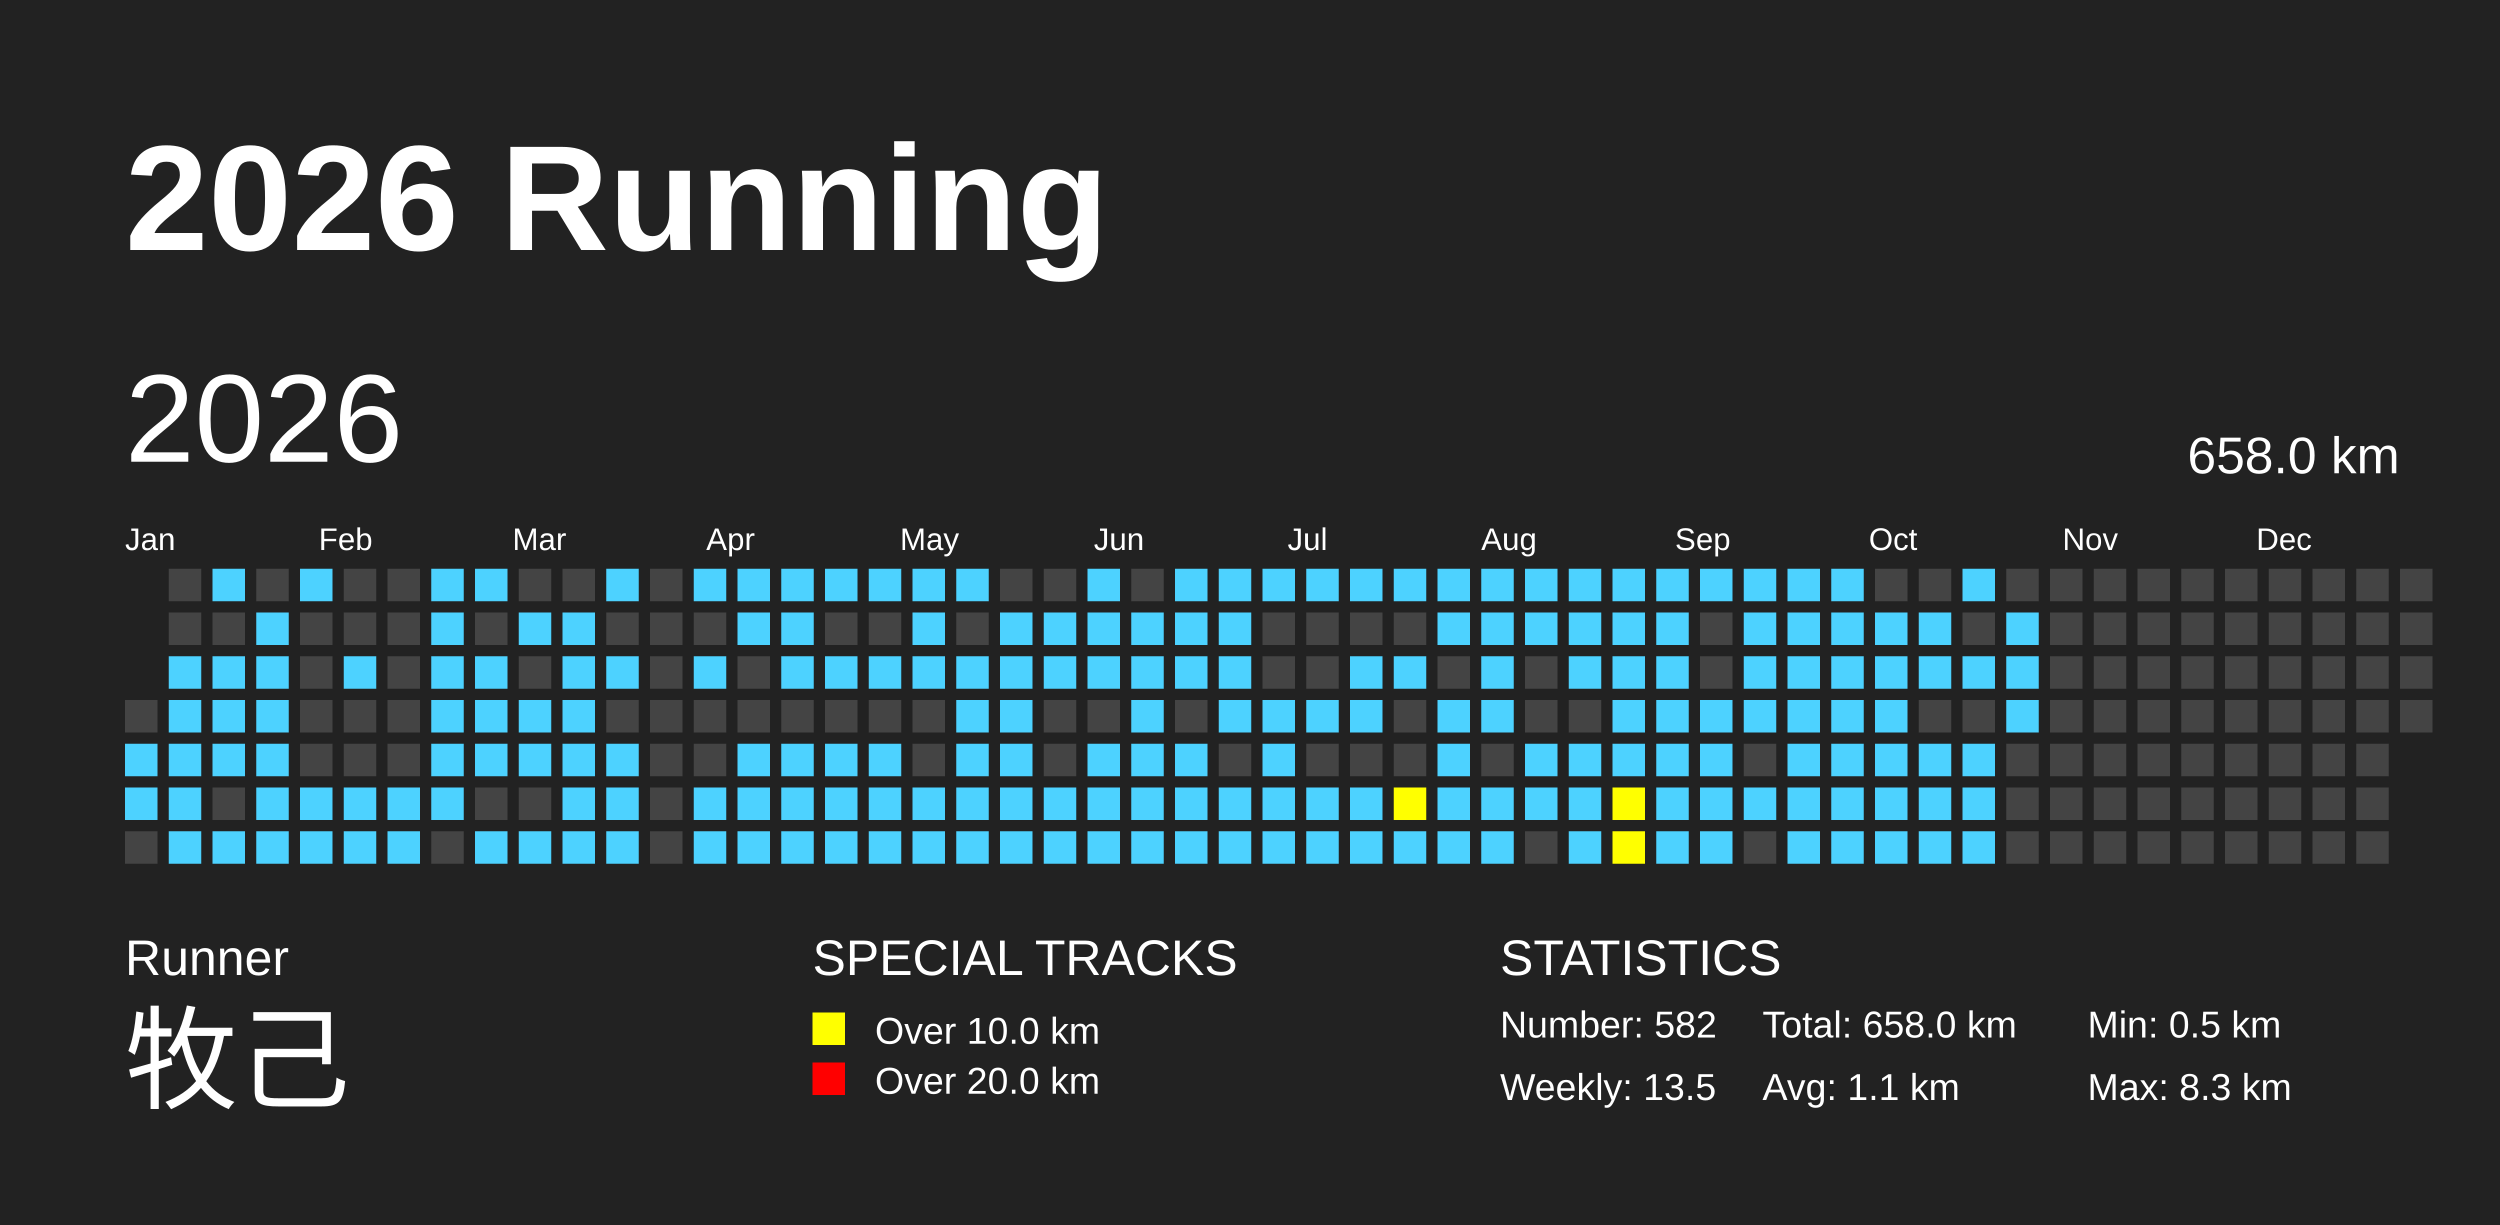
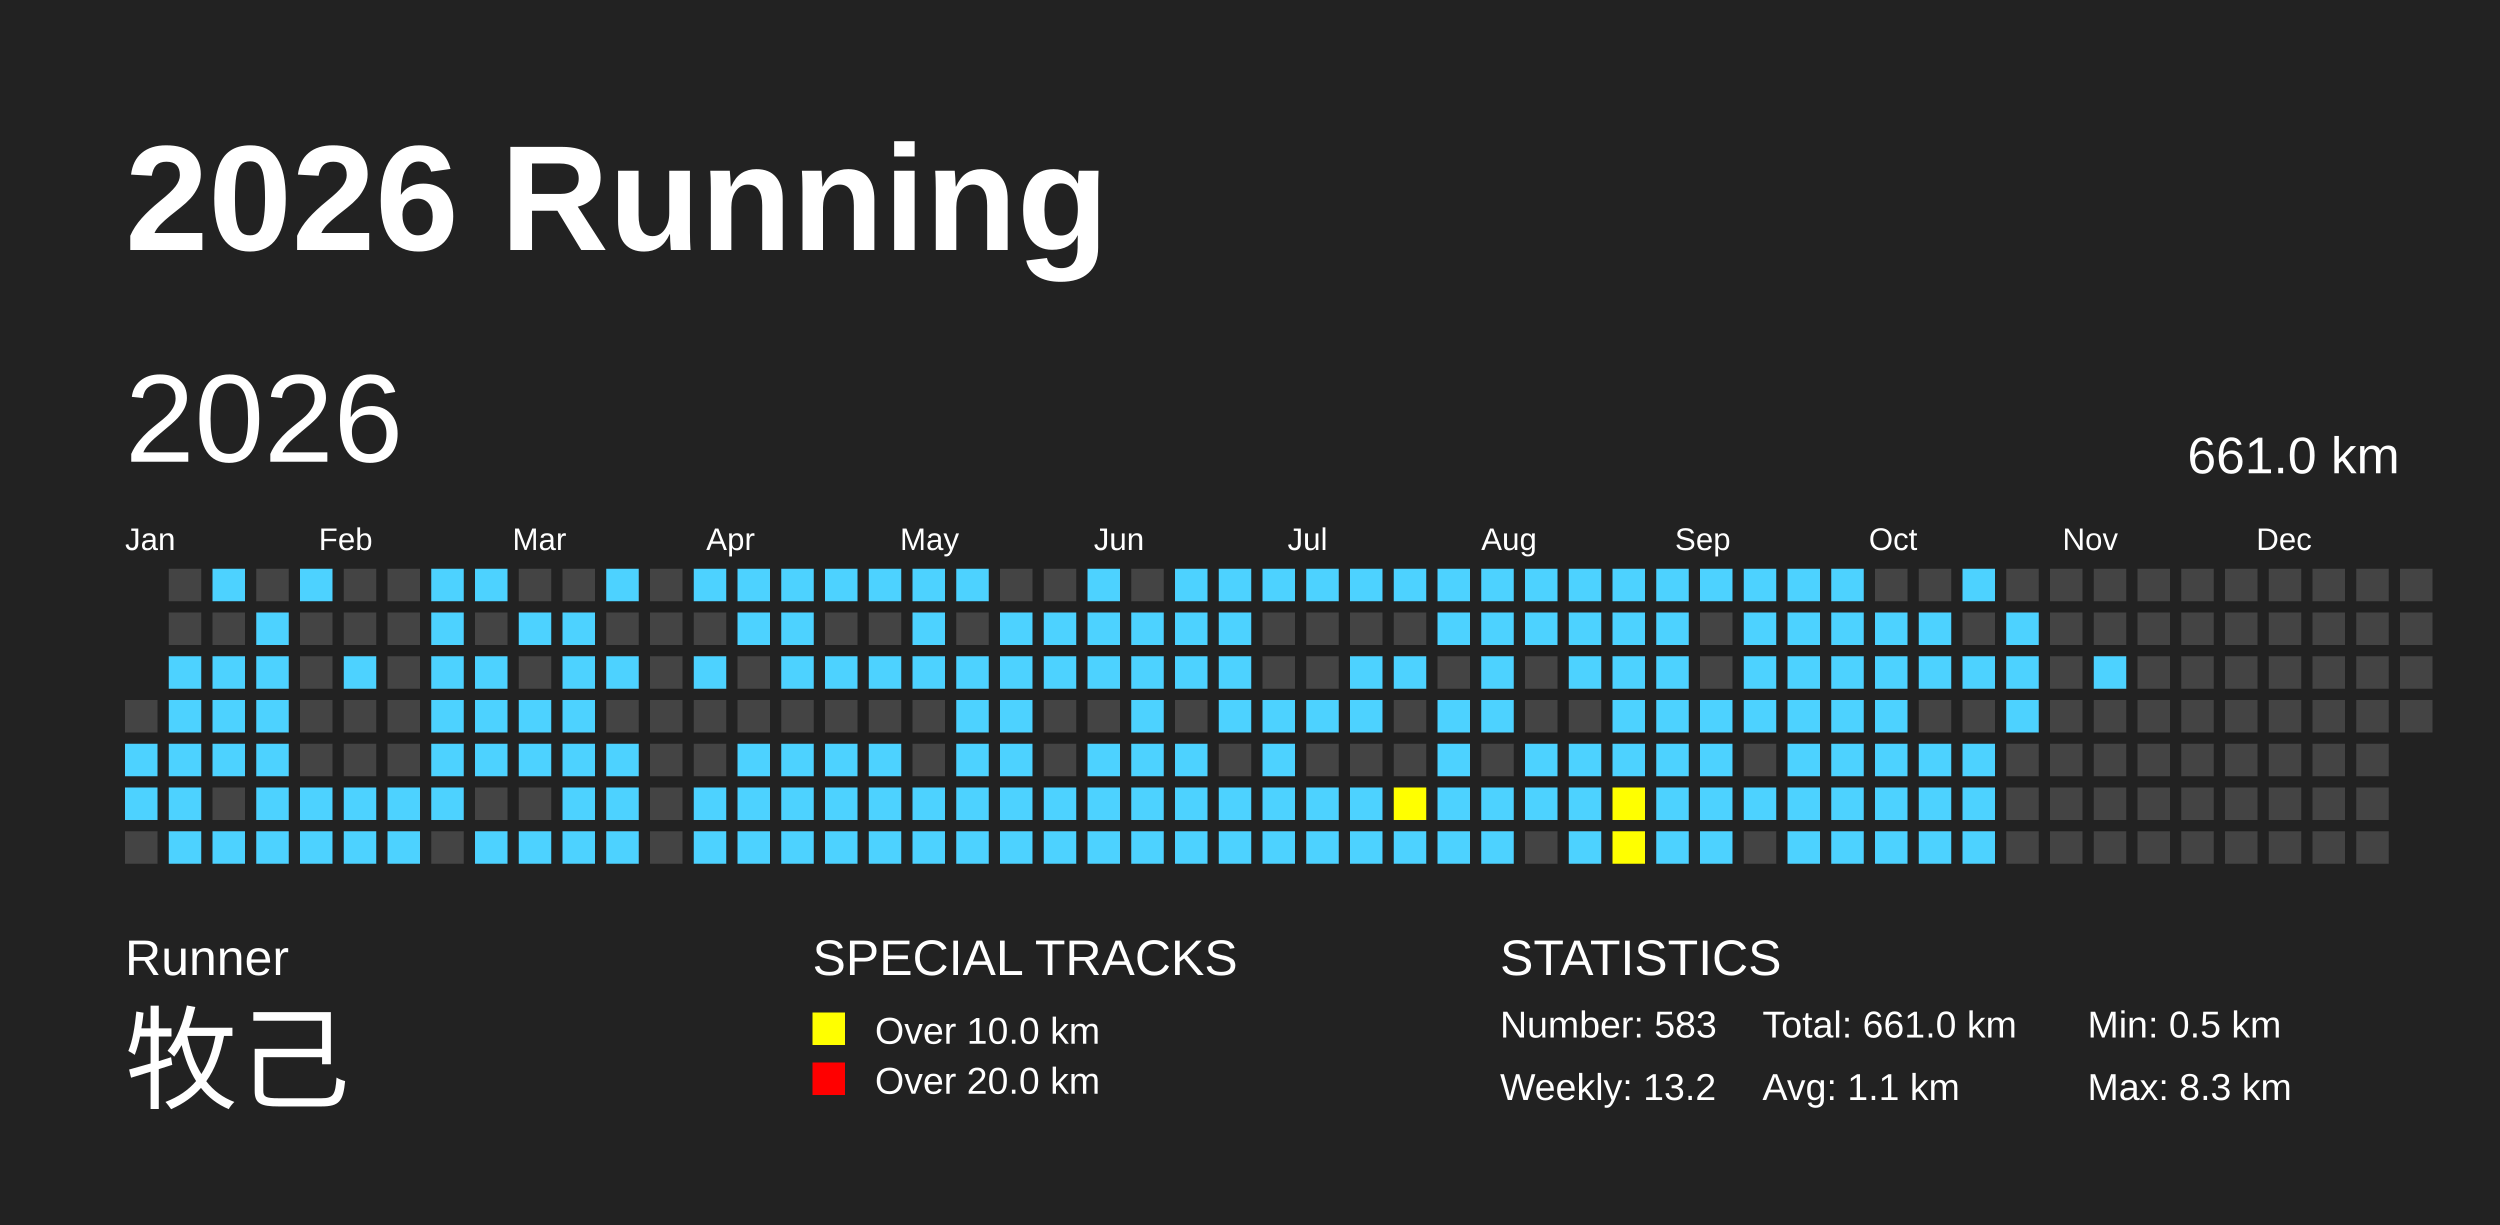
<svg xmlns="http://www.w3.org/2000/svg" baseProfile="full" height="98mm" version="1.1" viewBox="0,0,200,98" width="200mm">
  <defs>
    <pattern height="2" id="indoor-stripe" patternUnits="userSpaceOnUse" width="2">
      <line stroke="white" stroke-opacity="0.45" stroke-width="0.5" x1="0" x2="2" y1="2" y2="0" />
    </pattern>
  </defs>
  <rect fill="#222222" height="98" width="200" x="0" y="0" />
  <text fill="#FFFFFF" style="font-size:12px; font-family:Arial; font-weight:bold;" x="10" y="20">2026 Running</text>
  <text fill="#FFFFFF" style="font-size:4px; font-family:Arial" x="10" y="78">Runner</text>
  <text fill="#FFFFFF" style="font-size:9px; font-family:Arial" x="10" y="88">牧己</text>
  <text fill="#FFFFFF" style="font-size:4px; font-family:Arial" x="65" y="78">SPECIAL TRACKS</text>
  <rect fill="yellow" height="2.6" width="2.6" x="65" y="81" />
  <text fill="#FFFFFF" style="font-size:3px; font-family:Arial" x="70" y="83.5">Over 10.0 km</text>
  <rect fill="red" height="2.6" width="2.6" x="65" y="85" />
  <text fill="#FFFFFF" style="font-size:3px; font-family:Arial" x="70" y="87.5">Over 20.0 km</text>
  <text fill="#FFFFFF" style="font-size:4px; font-family:Arial" x="120" y="78">STATISTICS</text>
-   <text fill="#FFFFFF" style="font-size:3px; font-family:Arial" x="120" y="83">Number: 582</text>
-   <text fill="#FFFFFF" style="font-size:3px; font-family:Arial" x="120" y="88">Weekly: 13.5</text>
-   <text fill="#FFFFFF" style="font-size:3px; font-family:Arial" x="141" y="83">Total: 658.0 km</text>
+   <text fill="#FFFFFF" style="font-size:3px; font-family:Arial" x="120" y="83">Number: 583</text>
+   <text fill="#FFFFFF" style="font-size:3px; font-family:Arial" x="120" y="88">Weekly: 13.2</text>
+   <text fill="#FFFFFF" style="font-size:3px; font-family:Arial" x="141" y="83">Total: 661.0 km</text>
  <text fill="#FFFFFF" style="font-size:3px; font-family:Arial" x="141" y="88">Avg: 1.1 km</text>
  <text fill="#FFFFFF" style="font-size:3px; font-family:Arial" x="167" y="83">Min: 0.5 km</text>
  <text fill="#FFFFFF" style="font-size:3px; font-family:Arial" x="167" y="88">Max: 8.3 km</text>
  <text dominant-baseline="hanging" fill="#FFFFFF" style="font-size:10.0px; font-family:Arial;" x="10" y="30">2026</text>
-   <text dominant-baseline="hanging" fill="#FFFFFF" style="font-size:4.125px; font-family:Arial;" x="175" y="35">658.0 km</text>
+   <text dominant-baseline="hanging" fill="#FFFFFF" style="font-size:4.125px; font-family:Arial;" x="175" y="35">661.0 km</text>
  <text fill="#FFFFFF" style="font-size:2.5px; font-family:Arial" x="10.0" y="44">Jan</text>
  <text fill="#FFFFFF" style="font-size:2.5px; font-family:Arial" x="25.5" y="44">Feb</text>
  <text fill="#FFFFFF" style="font-size:2.5px; font-family:Arial" x="41.0" y="44">Mar</text>
  <text fill="#FFFFFF" style="font-size:2.5px; font-family:Arial" x="56.5" y="44">Apr</text>
  <text fill="#FFFFFF" style="font-size:2.5px; font-family:Arial" x="72.0" y="44">May</text>
  <text fill="#FFFFFF" style="font-size:2.5px; font-family:Arial" x="87.5" y="44">Jun</text>
  <text fill="#FFFFFF" style="font-size:2.5px; font-family:Arial" x="103.0" y="44">Jul</text>
  <text fill="#FFFFFF" style="font-size:2.5px; font-family:Arial" x="118.5" y="44">Aug</text>
  <text fill="#FFFFFF" style="font-size:2.5px; font-family:Arial" x="134.0" y="44">Sep</text>
  <text fill="#FFFFFF" style="font-size:2.5px; font-family:Arial" x="149.5" y="44">Oct</text>
  <text fill="#FFFFFF" style="font-size:2.5px; font-family:Arial" x="165.0" y="44">Nov</text>
  <text fill="#FFFFFF" style="font-size:2.5px; font-family:Arial" x="180.5" y="44">Dec</text>
  <rect fill="#444444" height="2.6" width="2.6" x="10.0" y="56.0" />
  <rect fill="#4DD2FF" height="2.6" width="2.6" x="10.0" y="59.5" />
  <rect fill="#4DD2FF" height="2.6" width="2.6" x="10.0" y="63.0" />
  <rect fill="#444444" height="2.6" width="2.6" x="10.0" y="66.5" />
  <rect fill="#444444" height="2.6" width="2.6" x="13.5" y="45.5" />
  <rect fill="#444444" height="2.6" width="2.6" x="13.5" y="49.0" />
  <rect fill="#4DD2FF" height="2.6" width="2.6" x="13.5" y="52.5" />
  <rect fill="#4DD2FF" height="2.6" width="2.6" x="13.5" y="56.0" />
  <rect fill="#4DD2FF" height="2.6" width="2.6" x="13.5" y="59.5" />
  <rect fill="#4DD2FF" height="2.6" width="2.6" x="13.5" y="63.0" />
  <rect fill="#4DD2FF" height="2.6" width="2.6" x="13.5" y="66.5" />
  <rect fill="#4DD2FF" height="2.6" width="2.6" x="17.0" y="45.5" />
  <rect fill="#444444" height="2.6" width="2.6" x="17.0" y="49.0" />
  <rect fill="#4DD2FF" height="2.6" width="2.6" x="17.0" y="52.5" />
  <rect fill="#4DD2FF" height="2.6" width="2.6" x="17.0" y="56.0" />
  <rect fill="#4DD2FF" height="2.6" width="2.6" x="17.0" y="59.5" />
  <rect fill="#444444" height="2.6" width="2.6" x="17.0" y="63.0" />
  <rect fill="#4DD2FF" height="2.6" width="2.6" x="17.0" y="66.5" />
  <rect fill="#444444" height="2.6" width="2.6" x="20.5" y="45.5" />
  <rect fill="#4DD2FF" height="2.6" width="2.6" x="20.5" y="49.0" />
  <rect fill="#4DD2FF" height="2.6" width="2.6" x="20.5" y="52.5" />
  <rect fill="#4DD2FF" height="2.6" width="2.6" x="20.5" y="56.0" />
  <rect fill="#4DD2FF" height="2.6" width="2.6" x="20.5" y="59.5" />
  <rect fill="#4DD2FF" height="2.6" width="2.6" x="20.5" y="63.0" />
  <rect fill="#4DD2FF" height="2.6" width="2.6" x="20.5" y="66.5" />
  <rect fill="#4DD2FF" height="2.6" width="2.6" x="24.0" y="45.5" />
  <rect fill="#444444" height="2.6" width="2.6" x="24.0" y="49.0" />
  <rect fill="#444444" height="2.6" width="2.6" x="24.0" y="52.5" />
  <rect fill="#444444" height="2.6" width="2.6" x="24.0" y="56.0" />
  <rect fill="#444444" height="2.6" width="2.6" x="24.0" y="59.5" />
  <rect fill="#4DD2FF" height="2.6" width="2.6" x="24.0" y="63.0" />
  <rect fill="#4DD2FF" height="2.6" width="2.6" x="24.0" y="66.5" />
  <rect fill="#444444" height="2.6" width="2.6" x="27.5" y="45.5" />
  <rect fill="#444444" height="2.6" width="2.6" x="27.5" y="49.0" />
  <rect fill="#4DD2FF" height="2.6" width="2.6" x="27.5" y="52.5" />
  <rect fill="#444444" height="2.6" width="2.6" x="27.5" y="56.0" />
  <rect fill="#444444" height="2.6" width="2.6" x="27.5" y="59.5" />
  <rect fill="#4DD2FF" height="2.6" width="2.6" x="27.5" y="63.0" />
  <rect fill="#4DD2FF" height="2.6" width="2.6" x="27.5" y="66.5" />
  <rect fill="#444444" height="2.6" width="2.6" x="31.0" y="45.5" />
  <rect fill="#444444" height="2.6" width="2.6" x="31.0" y="49.0" />
  <rect fill="#444444" height="2.6" width="2.6" x="31.0" y="52.5" />
  <rect fill="#444444" height="2.6" width="2.6" x="31.0" y="56.0" />
  <rect fill="#444444" height="2.6" width="2.6" x="31.0" y="59.5" />
  <rect fill="#4DD2FF" height="2.6" width="2.6" x="31.0" y="63.0" />
  <rect fill="#4DD2FF" height="2.6" width="2.6" x="31.0" y="66.5" />
  <rect fill="#4DD2FF" height="2.6" width="2.6" x="34.5" y="45.5" />
  <rect fill="#4DD2FF" height="2.6" width="2.6" x="34.5" y="49.0" />
  <rect fill="#4DD2FF" height="2.6" width="2.6" x="34.5" y="52.5" />
  <rect fill="#4DD2FF" height="2.6" width="2.6" x="34.5" y="56.0" />
  <rect fill="#4DD2FF" height="2.6" width="2.6" x="34.5" y="59.5" />
  <rect fill="#4DD2FF" height="2.6" width="2.6" x="34.5" y="63.0" />
  <rect fill="#444444" height="2.6" width="2.6" x="34.5" y="66.5" />
  <rect fill="#4DD2FF" height="2.6" width="2.6" x="38.0" y="45.5" />
  <rect fill="#444444" height="2.6" width="2.6" x="38.0" y="49.0" />
  <rect fill="#4DD2FF" height="2.6" width="2.6" x="38.0" y="52.5" />
  <rect fill="#4DD2FF" height="2.6" width="2.6" x="38.0" y="56.0" />
  <rect fill="#4DD2FF" height="2.6" width="2.6" x="38.0" y="59.5" />
  <rect fill="#444444" height="2.6" width="2.6" x="38.0" y="63.0" />
  <rect fill="#4DD2FF" height="2.6" width="2.6" x="38.0" y="66.5" />
  <rect fill="#444444" height="2.6" width="2.6" x="41.5" y="45.5" />
  <rect fill="#4DD2FF" height="2.6" width="2.6" x="41.5" y="49.0" />
  <rect fill="#444444" height="2.6" width="2.6" x="41.5" y="52.5" />
  <rect fill="#4DD2FF" height="2.6" width="2.6" x="41.5" y="56.0" />
  <rect fill="#4DD2FF" height="2.6" width="2.6" x="41.5" y="59.5" />
  <rect fill="#444444" height="2.6" width="2.6" x="41.5" y="63.0" />
  <rect fill="#4DD2FF" height="2.6" width="2.6" x="41.5" y="66.5" />
  <rect fill="#444444" height="2.6" width="2.6" x="45.0" y="45.5" />
  <rect fill="#4DD2FF" height="2.6" width="2.6" x="45.0" y="49.0" />
  <rect fill="#4DD2FF" height="2.6" width="2.6" x="45.0" y="52.5" />
  <rect fill="#4DD2FF" height="2.6" width="2.6" x="45.0" y="56.0" />
  <rect fill="#4DD2FF" height="2.6" width="2.6" x="45.0" y="59.5" />
  <rect fill="#4DD2FF" height="2.6" width="2.6" x="45.0" y="63.0" />
  <rect fill="#4DD2FF" height="2.6" width="2.6" x="45.0" y="66.5" />
  <rect fill="#4DD2FF" height="2.6" width="2.6" x="48.5" y="45.5" />
  <rect fill="#444444" height="2.6" width="2.6" x="48.5" y="49.0" />
  <rect fill="#4DD2FF" height="2.6" width="2.6" x="48.5" y="52.5" />
  <rect fill="#444444" height="2.6" width="2.6" x="48.5" y="56.0" />
  <rect fill="#4DD2FF" height="2.6" width="2.6" x="48.5" y="59.5" />
  <rect fill="#4DD2FF" height="2.6" width="2.6" x="48.5" y="63.0" />
  <rect fill="#4DD2FF" height="2.6" width="2.6" x="48.5" y="66.5" />
  <rect fill="#444444" height="2.6" width="2.6" x="52.0" y="45.5" />
  <rect fill="#444444" height="2.6" width="2.6" x="52.0" y="49.0" />
  <rect fill="#444444" height="2.6" width="2.6" x="52.0" y="52.5" />
  <rect fill="#444444" height="2.6" width="2.6" x="52.0" y="56.0" />
  <rect fill="#444444" height="2.6" width="2.6" x="52.0" y="59.5" />
  <rect fill="#444444" height="2.6" width="2.6" x="52.0" y="63.0" />
  <rect fill="#444444" height="2.6" width="2.6" x="52.0" y="66.5" />
  <rect fill="#4DD2FF" height="2.6" width="2.6" x="55.5" y="45.5" />
  <rect fill="#444444" height="2.6" width="2.6" x="55.5" y="49.0" />
  <rect fill="#4DD2FF" height="2.6" width="2.6" x="55.5" y="52.5" />
  <rect fill="#444444" height="2.6" width="2.6" x="55.5" y="56.0" />
  <rect fill="#444444" height="2.6" width="2.6" x="55.5" y="59.5" />
  <rect fill="#4DD2FF" height="2.6" width="2.6" x="55.5" y="63.0" />
  <rect fill="#4DD2FF" height="2.6" width="2.6" x="55.5" y="66.5" />
  <rect fill="#4DD2FF" height="2.6" width="2.6" x="59.0" y="45.5" />
  <rect fill="#4DD2FF" height="2.6" width="2.6" x="59.0" y="49.0" />
  <rect fill="#444444" height="2.6" width="2.6" x="59.0" y="52.5" />
  <rect fill="#444444" height="2.6" width="2.6" x="59.0" y="56.0" />
  <rect fill="#4DD2FF" height="2.6" width="2.6" x="59.0" y="59.5" />
  <rect fill="#4DD2FF" height="2.6" width="2.6" x="59.0" y="63.0" />
  <rect fill="#4DD2FF" height="2.6" width="2.6" x="59.0" y="66.5" />
  <rect fill="#4DD2FF" height="2.6" width="2.6" x="62.5" y="45.5" />
  <rect fill="#4DD2FF" height="2.6" width="2.6" x="62.5" y="49.0" />
  <rect fill="#4DD2FF" height="2.6" width="2.6" x="62.5" y="52.5" />
  <rect fill="#444444" height="2.6" width="2.6" x="62.5" y="56.0" />
  <rect fill="#4DD2FF" height="2.6" width="2.6" x="62.5" y="59.5" />
  <rect fill="#4DD2FF" height="2.6" width="2.6" x="62.5" y="63.0" />
  <rect fill="#4DD2FF" height="2.6" width="2.6" x="62.5" y="66.5" />
  <rect fill="#4DD2FF" height="2.6" width="2.6" x="66.0" y="45.5" />
  <rect fill="#444444" height="2.6" width="2.6" x="66.0" y="49.0" />
  <rect fill="#4DD2FF" height="2.6" width="2.6" x="66.0" y="52.5" />
  <rect fill="#444444" height="2.6" width="2.6" x="66.0" y="56.0" />
  <rect fill="#4DD2FF" height="2.6" width="2.6" x="66.0" y="59.5" />
  <rect fill="#4DD2FF" height="2.6" width="2.6" x="66.0" y="63.0" />
  <rect fill="#4DD2FF" height="2.6" width="2.6" x="66.0" y="66.5" />
  <rect fill="#4DD2FF" height="2.6" width="2.6" x="69.5" y="45.5" />
  <rect fill="#444444" height="2.6" width="2.6" x="69.5" y="49.0" />
  <rect fill="#4DD2FF" height="2.6" width="2.6" x="69.5" y="52.5" />
  <rect fill="#444444" height="2.6" width="2.6" x="69.5" y="56.0" />
  <rect fill="#4DD2FF" height="2.6" width="2.6" x="69.5" y="59.5" />
  <rect fill="#4DD2FF" height="2.6" width="2.6" x="69.5" y="63.0" />
  <rect fill="#4DD2FF" height="2.6" width="2.6" x="69.5" y="66.5" />
  <rect fill="#4DD2FF" height="2.6" width="2.6" x="73.0" y="45.5" />
  <rect fill="#4DD2FF" height="2.6" width="2.6" x="73.0" y="49.0" />
  <rect fill="#4DD2FF" height="2.6" width="2.6" x="73.0" y="52.5" />
  <rect fill="#444444" height="2.6" width="2.6" x="73.0" y="56.0" />
  <rect fill="#444444" height="2.6" width="2.6" x="73.0" y="59.5" />
  <rect fill="#4DD2FF" height="2.6" width="2.6" x="73.0" y="63.0" />
  <rect fill="#4DD2FF" height="2.6" width="2.6" x="73.0" y="66.5" />
  <rect fill="#4DD2FF" height="2.6" width="2.6" x="76.5" y="45.5" />
  <rect fill="#444444" height="2.6" width="2.6" x="76.5" y="49.0" />
  <rect fill="#4DD2FF" height="2.6" width="2.6" x="76.5" y="52.5" />
  <rect fill="#4DD2FF" height="2.6" width="2.6" x="76.5" y="56.0" />
  <rect fill="#4DD2FF" height="2.6" width="2.6" x="76.5" y="59.5" />
  <rect fill="#4DD2FF" height="2.6" width="2.6" x="76.5" y="63.0" />
  <rect fill="#4DD2FF" height="2.6" width="2.6" x="76.5" y="66.5" />
  <rect fill="#444444" height="2.6" width="2.6" x="80.0" y="45.5" />
  <rect fill="#4DD2FF" height="2.6" width="2.6" x="80.0" y="49.0" />
  <rect fill="#4DD2FF" height="2.6" width="2.6" x="80.0" y="52.5" />
  <rect fill="#4DD2FF" height="2.6" width="2.6" x="80.0" y="56.0" />
  <rect fill="#4DD2FF" height="2.6" width="2.6" x="80.0" y="59.5" />
  <rect fill="#4DD2FF" height="2.6" width="2.6" x="80.0" y="63.0" />
  <rect fill="#4DD2FF" height="2.6" width="2.6" x="80.0" y="66.5" />
  <rect fill="#444444" height="2.6" width="2.6" x="83.5" y="45.5" />
  <rect fill="#4DD2FF" height="2.6" width="2.6" x="83.5" y="49.0" />
  <rect fill="#4DD2FF" height="2.6" width="2.6" x="83.5" y="52.5" />
  <rect fill="#444444" height="2.6" width="2.6" x="83.5" y="56.0" />
  <rect fill="#444444" height="2.6" width="2.6" x="83.5" y="59.5" />
  <rect fill="#4DD2FF" height="2.6" width="2.6" x="83.5" y="63.0" />
  <rect fill="#4DD2FF" height="2.6" width="2.6" x="83.5" y="66.5" />
  <rect fill="#4DD2FF" height="2.6" width="2.6" x="87.0" y="45.5" />
  <rect fill="#4DD2FF" height="2.6" width="2.6" x="87.0" y="49.0" />
  <rect fill="#4DD2FF" height="2.6" width="2.6" x="87.0" y="52.5" />
  <rect fill="#444444" height="2.6" width="2.6" x="87.0" y="56.0" />
  <rect fill="#4DD2FF" height="2.6" width="2.6" x="87.0" y="59.5" />
  <rect fill="#4DD2FF" height="2.6" width="2.6" x="87.0" y="63.0" />
  <rect fill="#4DD2FF" height="2.6" width="2.6" x="87.0" y="66.5" />
  <rect fill="#444444" height="2.6" width="2.6" x="90.5" y="45.5" />
  <rect fill="#4DD2FF" height="2.6" width="2.6" x="90.5" y="49.0" />
  <rect fill="#4DD2FF" height="2.6" width="2.6" x="90.5" y="52.5" />
  <rect fill="#4DD2FF" height="2.6" width="2.6" x="90.5" y="56.0" />
  <rect fill="#4DD2FF" height="2.6" width="2.6" x="90.5" y="59.5" />
  <rect fill="#4DD2FF" height="2.6" width="2.6" x="90.5" y="63.0" />
  <rect fill="#4DD2FF" height="2.6" width="2.6" x="90.5" y="66.5" />
  <rect fill="#4DD2FF" height="2.6" width="2.6" x="94.0" y="45.5" />
  <rect fill="#4DD2FF" height="2.6" width="2.6" x="94.0" y="49.0" />
  <rect fill="#4DD2FF" height="2.6" width="2.6" x="94.0" y="52.5" />
  <rect fill="#444444" height="2.6" width="2.6" x="94.0" y="56.0" />
  <rect fill="#4DD2FF" height="2.6" width="2.6" x="94.0" y="59.5" />
  <rect fill="#4DD2FF" height="2.6" width="2.6" x="94.0" y="63.0" />
  <rect fill="#4DD2FF" height="2.6" width="2.6" x="94.0" y="66.5" />
  <rect fill="#4DD2FF" height="2.6" width="2.6" x="97.5" y="45.5" />
  <rect fill="#4DD2FF" height="2.6" width="2.6" x="97.5" y="49.0" />
  <rect fill="#4DD2FF" height="2.6" width="2.6" x="97.5" y="52.5" />
  <rect fill="#4DD2FF" height="2.6" width="2.6" x="97.5" y="56.0" />
  <rect fill="#444444" height="2.6" width="2.6" x="97.5" y="59.5" />
  <rect fill="#4DD2FF" height="2.6" width="2.6" x="97.5" y="63.0" />
  <rect fill="#4DD2FF" height="2.6" width="2.6" x="97.5" y="66.5" />
  <rect fill="#4DD2FF" height="2.6" width="2.6" x="101.0" y="45.5" />
  <rect fill="#444444" height="2.6" width="2.6" x="101.0" y="49.0" />
  <rect fill="#444444" height="2.6" width="2.6" x="101.0" y="52.5" />
  <rect fill="#4DD2FF" height="2.6" width="2.6" x="101.0" y="56.0" />
  <rect fill="#4DD2FF" height="2.6" width="2.6" x="101.0" y="59.5" />
  <rect fill="#4DD2FF" height="2.6" width="2.6" x="101.0" y="63.0" />
  <rect fill="#4DD2FF" height="2.6" width="2.6" x="101.0" y="66.5" />
  <rect fill="#4DD2FF" height="2.6" width="2.6" x="104.5" y="45.5" />
  <rect fill="#444444" height="2.6" width="2.6" x="104.5" y="49.0" />
  <rect fill="#444444" height="2.6" width="2.6" x="104.5" y="52.5" />
  <rect fill="#4DD2FF" height="2.6" width="2.6" x="104.5" y="56.0" />
  <rect fill="#444444" height="2.6" width="2.6" x="104.5" y="59.5" />
  <rect fill="#4DD2FF" height="2.6" width="2.6" x="104.5" y="63.0" />
  <rect fill="#4DD2FF" height="2.6" width="2.6" x="104.5" y="66.5" />
  <rect fill="#4DD2FF" height="2.6" width="2.6" x="108.0" y="45.5" />
  <rect fill="#444444" height="2.6" width="2.6" x="108.0" y="49.0" />
  <rect fill="#4DD2FF" height="2.6" width="2.6" x="108.0" y="52.5" />
  <rect fill="#4DD2FF" height="2.6" width="2.6" x="108.0" y="56.0" />
  <rect fill="#444444" height="2.6" width="2.6" x="108.0" y="59.5" />
  <rect fill="#4DD2FF" height="2.6" width="2.6" x="108.0" y="63.0" />
  <rect fill="#4DD2FF" height="2.6" width="2.6" x="108.0" y="66.5" />
  <rect fill="#4DD2FF" height="2.6" width="2.6" x="111.5" y="45.5" />
  <rect fill="#444444" height="2.6" width="2.6" x="111.5" y="49.0" />
  <rect fill="#4DD2FF" height="2.6" width="2.6" x="111.5" y="52.5" />
  <rect fill="#444444" height="2.6" width="2.6" x="111.5" y="56.0" />
  <rect fill="#444444" height="2.6" width="2.6" x="111.5" y="59.5" />
  <rect fill="yellow" height="2.6" width="2.6" x="111.5" y="63.0" />
  <rect fill="#4DD2FF" height="2.6" width="2.6" x="111.5" y="66.5" />
  <rect fill="#4DD2FF" height="2.6" width="2.6" x="115.0" y="45.5" />
  <rect fill="#4DD2FF" height="2.6" width="2.6" x="115.0" y="49.0" />
  <rect fill="#444444" height="2.6" width="2.6" x="115.0" y="52.5" />
  <rect fill="#4DD2FF" height="2.6" width="2.6" x="115.0" y="56.0" />
  <rect fill="#4DD2FF" height="2.6" width="2.6" x="115.0" y="59.5" />
  <rect fill="#4DD2FF" height="2.6" width="2.6" x="115.0" y="63.0" />
  <rect fill="#4DD2FF" height="2.6" width="2.6" x="115.0" y="66.5" />
  <rect fill="#4DD2FF" height="2.6" width="2.6" x="118.5" y="45.5" />
  <rect fill="#4DD2FF" height="2.6" width="2.6" x="118.5" y="49.0" />
  <rect fill="#4DD2FF" height="2.6" width="2.6" x="118.5" y="52.5" />
  <rect fill="#4DD2FF" height="2.6" width="2.6" x="118.5" y="56.0" />
  <rect fill="#444444" height="2.6" width="2.6" x="118.5" y="59.5" />
  <rect fill="#4DD2FF" height="2.6" width="2.6" x="118.5" y="63.0" />
  <rect fill="#4DD2FF" height="2.6" width="2.6" x="118.5" y="66.5" />
  <rect fill="#4DD2FF" height="2.6" width="2.6" x="122.0" y="45.5" />
  <rect fill="#4DD2FF" height="2.6" width="2.6" x="122.0" y="49.0" />
  <rect fill="#444444" height="2.6" width="2.6" x="122.0" y="52.5" />
  <rect fill="#444444" height="2.6" width="2.6" x="122.0" y="56.0" />
  <rect fill="#4DD2FF" height="2.6" width="2.6" x="122.0" y="59.5" />
  <rect fill="#4DD2FF" height="2.6" width="2.6" x="122.0" y="63.0" />
  <rect fill="#444444" height="2.6" width="2.6" x="122.0" y="66.5" />
  <rect fill="#4DD2FF" height="2.6" width="2.6" x="125.5" y="45.5" />
  <rect fill="#4DD2FF" height="2.6" width="2.6" x="125.5" y="49.0" />
  <rect fill="#4DD2FF" height="2.6" width="2.6" x="125.5" y="52.5" />
  <rect fill="#444444" height="2.6" width="2.6" x="125.5" y="56.0" />
  <rect fill="#4DD2FF" height="2.6" width="2.6" x="125.5" y="59.5" />
  <rect fill="#4DD2FF" height="2.6" width="2.6" x="125.5" y="63.0" />
  <rect fill="#4DD2FF" height="2.6" width="2.6" x="125.5" y="66.5" />
  <rect fill="#4DD2FF" height="2.6" width="2.6" x="129.0" y="45.5" />
  <rect fill="#4DD2FF" height="2.6" width="2.6" x="129.0" y="49.0" />
  <rect fill="#4DD2FF" height="2.6" width="2.6" x="129.0" y="52.5" />
  <rect fill="#4DD2FF" height="2.6" width="2.6" x="129.0" y="56.0" />
  <rect fill="#4DD2FF" height="2.6" width="2.6" x="129.0" y="59.5" />
  <rect fill="yellow" height="2.6" width="2.6" x="129.0" y="63.0" />
  <rect fill="yellow" height="2.6" width="2.6" x="129.0" y="66.5" />
  <rect fill="#4DD2FF" height="2.6" width="2.6" x="132.5" y="45.5" />
  <rect fill="#4DD2FF" height="2.6" width="2.6" x="132.5" y="49.0" />
  <rect fill="#4DD2FF" height="2.6" width="2.6" x="132.5" y="52.5" />
  <rect fill="#4DD2FF" height="2.6" width="2.6" x="132.5" y="56.0" />
  <rect fill="#4DD2FF" height="2.6" width="2.6" x="132.5" y="59.5" />
  <rect fill="#4DD2FF" height="2.6" width="2.6" x="132.5" y="63.0" />
  <rect fill="#4DD2FF" height="2.6" width="2.6" x="132.5" y="66.5" />
  <rect fill="#4DD2FF" height="2.6" width="2.6" x="136.0" y="45.5" />
  <rect fill="#444444" height="2.6" width="2.6" x="136.0" y="49.0" />
  <rect fill="#444444" height="2.6" width="2.6" x="136.0" y="52.5" />
  <rect fill="#4DD2FF" height="2.6" width="2.6" x="136.0" y="56.0" />
  <rect fill="#4DD2FF" height="2.6" width="2.6" x="136.0" y="59.5" />
  <rect fill="#4DD2FF" height="2.6" width="2.6" x="136.0" y="63.0" />
  <rect fill="#4DD2FF" height="2.6" width="2.6" x="136.0" y="66.5" />
  <rect fill="#4DD2FF" height="2.6" width="2.6" x="139.5" y="45.5" />
  <rect fill="#4DD2FF" height="2.6" width="2.6" x="139.5" y="49.0" />
  <rect fill="#4DD2FF" height="2.6" width="2.6" x="139.5" y="52.5" />
  <rect fill="#4DD2FF" height="2.6" width="2.6" x="139.5" y="56.0" />
  <rect fill="#444444" height="2.6" width="2.6" x="139.5" y="59.5" />
  <rect fill="#4DD2FF" height="2.6" width="2.6" x="139.5" y="63.0" />
  <rect fill="#444444" height="2.6" width="2.6" x="139.5" y="66.5" />
  <rect fill="#4DD2FF" height="2.6" width="2.6" x="143.0" y="45.5" />
  <rect fill="#4DD2FF" height="2.6" width="2.6" x="143.0" y="49.0" />
  <rect fill="#4DD2FF" height="2.6" width="2.6" x="143.0" y="52.5" />
  <rect fill="#4DD2FF" height="2.6" width="2.6" x="143.0" y="56.0" />
  <rect fill="#4DD2FF" height="2.6" width="2.6" x="143.0" y="59.5" />
  <rect fill="#4DD2FF" height="2.6" width="2.6" x="143.0" y="63.0" />
  <rect fill="#4DD2FF" height="2.6" width="2.6" x="143.0" y="66.5" />
  <rect fill="#4DD2FF" height="2.6" width="2.6" x="146.5" y="45.5" />
  <rect fill="#4DD2FF" height="2.6" width="2.6" x="146.5" y="49.0" />
  <rect fill="#4DD2FF" height="2.6" width="2.6" x="146.5" y="52.5" />
  <rect fill="#4DD2FF" height="2.6" width="2.6" x="146.5" y="56.0" />
  <rect fill="#4DD2FF" height="2.6" width="2.6" x="146.5" y="59.5" />
  <rect fill="#4DD2FF" height="2.6" width="2.6" x="146.5" y="63.0" />
  <rect fill="#4DD2FF" height="2.6" width="2.6" x="146.5" y="66.5" />
  <rect fill="#444444" height="2.6" width="2.6" x="150.0" y="45.5" />
  <rect fill="#4DD2FF" height="2.6" width="2.6" x="150.0" y="49.0" />
  <rect fill="#4DD2FF" height="2.6" width="2.6" x="150.0" y="52.5" />
  <rect fill="#4DD2FF" height="2.6" width="2.6" x="150.0" y="56.0" />
  <rect fill="#4DD2FF" height="2.6" width="2.6" x="150.0" y="59.5" />
  <rect fill="#4DD2FF" height="2.6" width="2.6" x="150.0" y="63.0" />
  <rect fill="#4DD2FF" height="2.6" width="2.6" x="150.0" y="66.5" />
  <rect fill="#444444" height="2.6" width="2.6" x="153.5" y="45.5" />
  <rect fill="#4DD2FF" height="2.6" width="2.6" x="153.5" y="49.0" />
  <rect fill="#4DD2FF" height="2.6" width="2.6" x="153.5" y="52.5" />
  <rect fill="#444444" height="2.6" width="2.6" x="153.5" y="56.0" />
  <rect fill="#4DD2FF" height="2.6" width="2.6" x="153.5" y="59.5" />
  <rect fill="#4DD2FF" height="2.6" width="2.6" x="153.5" y="63.0" />
  <rect fill="#4DD2FF" height="2.6" width="2.6" x="153.5" y="66.5" />
  <rect fill="#4DD2FF" height="2.6" width="2.6" x="157.0" y="45.5" />
  <rect fill="#444444" height="2.6" width="2.6" x="157.0" y="49.0" />
  <rect fill="#4DD2FF" height="2.6" width="2.6" x="157.0" y="52.5" />
  <rect fill="#444444" height="2.6" width="2.6" x="157.0" y="56.0" />
  <rect fill="#4DD2FF" height="2.6" width="2.6" x="157.0" y="59.5" />
  <rect fill="#4DD2FF" height="2.6" width="2.6" x="157.0" y="63.0" />
  <rect fill="#4DD2FF" height="2.6" width="2.6" x="157.0" y="66.5" />
  <rect fill="#444444" height="2.6" width="2.6" x="160.5" y="45.5" />
  <rect fill="#4DD2FF" height="2.6" width="2.6" x="160.5" y="49.0" />
  <rect fill="#4DD2FF" height="2.6" width="2.6" x="160.5" y="52.5" />
  <rect fill="#4DD2FF" height="2.6" width="2.6" x="160.5" y="56.0" />
  <rect fill="#444444" height="2.6" width="2.6" x="160.5" y="59.5" />
  <rect fill="#444444" height="2.6" width="2.6" x="160.5" y="63.0" />
  <rect fill="#444444" height="2.6" width="2.6" x="160.5" y="66.5" />
  <rect fill="#444444" height="2.6" width="2.6" x="164.0" y="45.5" />
  <rect fill="#444444" height="2.6" width="2.6" x="164.0" y="49.0" />
  <rect fill="#444444" height="2.6" width="2.6" x="164.0" y="52.5" />
  <rect fill="#444444" height="2.6" width="2.6" x="164.0" y="56.0" />
  <rect fill="#444444" height="2.6" width="2.6" x="164.0" y="59.5" />
  <rect fill="#444444" height="2.6" width="2.6" x="164.0" y="63.0" />
  <rect fill="#444444" height="2.6" width="2.6" x="164.0" y="66.5" />
  <rect fill="#444444" height="2.6" width="2.6" x="167.5" y="45.5" />
  <rect fill="#444444" height="2.6" width="2.6" x="167.5" y="49.0" />
-   <rect fill="#444444" height="2.6" width="2.6" x="167.5" y="52.5" />
+   <rect fill="#4DD2FF" height="2.6" width="2.6" x="167.5" y="52.5" />
  <rect fill="#444444" height="2.6" width="2.6" x="167.5" y="56.0" />
  <rect fill="#444444" height="2.6" width="2.6" x="167.5" y="59.5" />
  <rect fill="#444444" height="2.6" width="2.6" x="167.5" y="63.0" />
  <rect fill="#444444" height="2.6" width="2.6" x="167.5" y="66.5" />
  <rect fill="#444444" height="2.6" width="2.6" x="171.0" y="45.5" />
  <rect fill="#444444" height="2.6" width="2.6" x="171.0" y="49.0" />
  <rect fill="#444444" height="2.6" width="2.6" x="171.0" y="52.5" />
  <rect fill="#444444" height="2.6" width="2.6" x="171.0" y="56.0" />
  <rect fill="#444444" height="2.6" width="2.6" x="171.0" y="59.5" />
  <rect fill="#444444" height="2.6" width="2.6" x="171.0" y="63.0" />
  <rect fill="#444444" height="2.6" width="2.6" x="171.0" y="66.5" />
  <rect fill="#444444" height="2.6" width="2.6" x="174.5" y="45.5" />
  <rect fill="#444444" height="2.6" width="2.6" x="174.5" y="49.0" />
  <rect fill="#444444" height="2.6" width="2.6" x="174.5" y="52.5" />
  <rect fill="#444444" height="2.6" width="2.6" x="174.5" y="56.0" />
  <rect fill="#444444" height="2.6" width="2.6" x="174.5" y="59.5" />
  <rect fill="#444444" height="2.6" width="2.6" x="174.5" y="63.0" />
  <rect fill="#444444" height="2.6" width="2.6" x="174.5" y="66.5" />
  <rect fill="#444444" height="2.6" width="2.6" x="178.0" y="45.5" />
  <rect fill="#444444" height="2.6" width="2.6" x="178.0" y="49.0" />
  <rect fill="#444444" height="2.6" width="2.6" x="178.0" y="52.5" />
  <rect fill="#444444" height="2.6" width="2.6" x="178.0" y="56.0" />
  <rect fill="#444444" height="2.6" width="2.6" x="178.0" y="59.5" />
  <rect fill="#444444" height="2.6" width="2.6" x="178.0" y="63.0" />
  <rect fill="#444444" height="2.6" width="2.6" x="178.0" y="66.5" />
  <rect fill="#444444" height="2.6" width="2.6" x="181.5" y="45.5" />
  <rect fill="#444444" height="2.6" width="2.6" x="181.5" y="49.0" />
  <rect fill="#444444" height="2.6" width="2.6" x="181.5" y="52.5" />
  <rect fill="#444444" height="2.6" width="2.6" x="181.5" y="56.0" />
  <rect fill="#444444" height="2.6" width="2.6" x="181.5" y="59.5" />
  <rect fill="#444444" height="2.6" width="2.6" x="181.5" y="63.0" />
  <rect fill="#444444" height="2.6" width="2.6" x="181.5" y="66.5" />
  <rect fill="#444444" height="2.6" width="2.6" x="185.0" y="45.5" />
  <rect fill="#444444" height="2.6" width="2.6" x="185.0" y="49.0" />
  <rect fill="#444444" height="2.6" width="2.6" x="185.0" y="52.5" />
  <rect fill="#444444" height="2.6" width="2.6" x="185.0" y="56.0" />
  <rect fill="#444444" height="2.6" width="2.6" x="185.0" y="59.5" />
  <rect fill="#444444" height="2.6" width="2.6" x="185.0" y="63.0" />
  <rect fill="#444444" height="2.6" width="2.6" x="185.0" y="66.5" />
  <rect fill="#444444" height="2.6" width="2.6" x="188.5" y="45.5" />
  <rect fill="#444444" height="2.6" width="2.6" x="188.5" y="49.0" />
  <rect fill="#444444" height="2.6" width="2.6" x="188.5" y="52.5" />
  <rect fill="#444444" height="2.6" width="2.6" x="188.5" y="56.0" />
  <rect fill="#444444" height="2.6" width="2.6" x="188.5" y="59.5" />
  <rect fill="#444444" height="2.6" width="2.6" x="188.5" y="63.0" />
  <rect fill="#444444" height="2.6" width="2.6" x="188.5" y="66.5" />
  <rect fill="#444444" height="2.6" width="2.6" x="192.0" y="45.5" />
  <rect fill="#444444" height="2.6" width="2.6" x="192.0" y="49.0" />
  <rect fill="#444444" height="2.6" width="2.6" x="192.0" y="52.5" />
  <rect fill="#444444" height="2.6" width="2.6" x="192.0" y="56.0" />
</svg>
